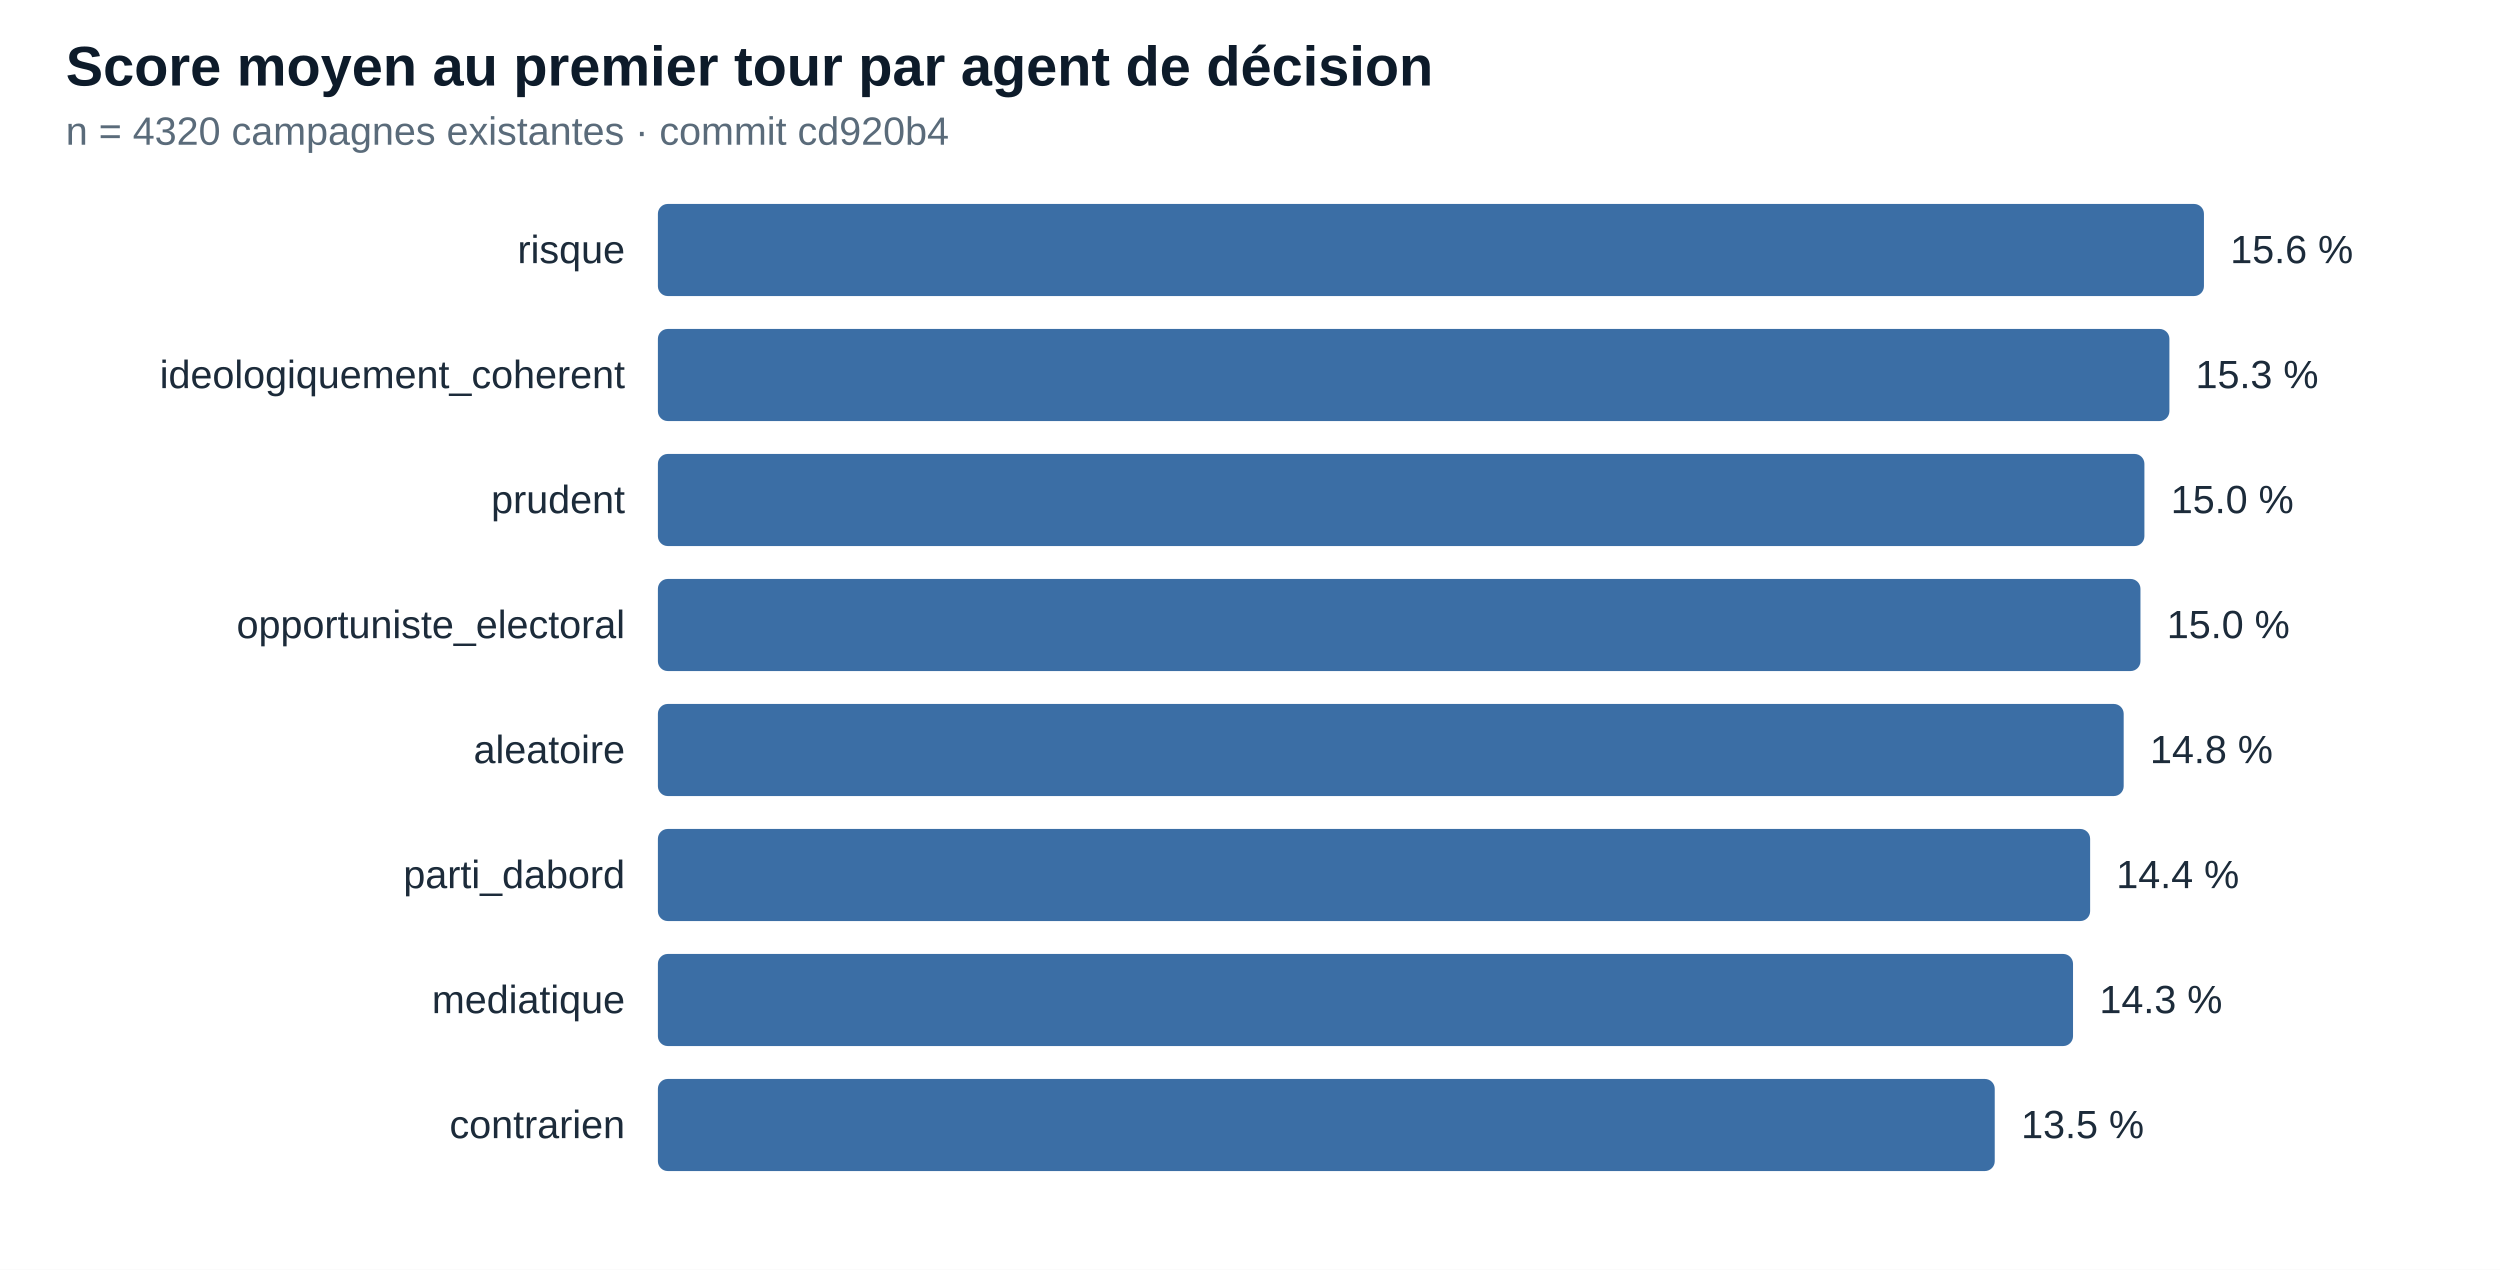
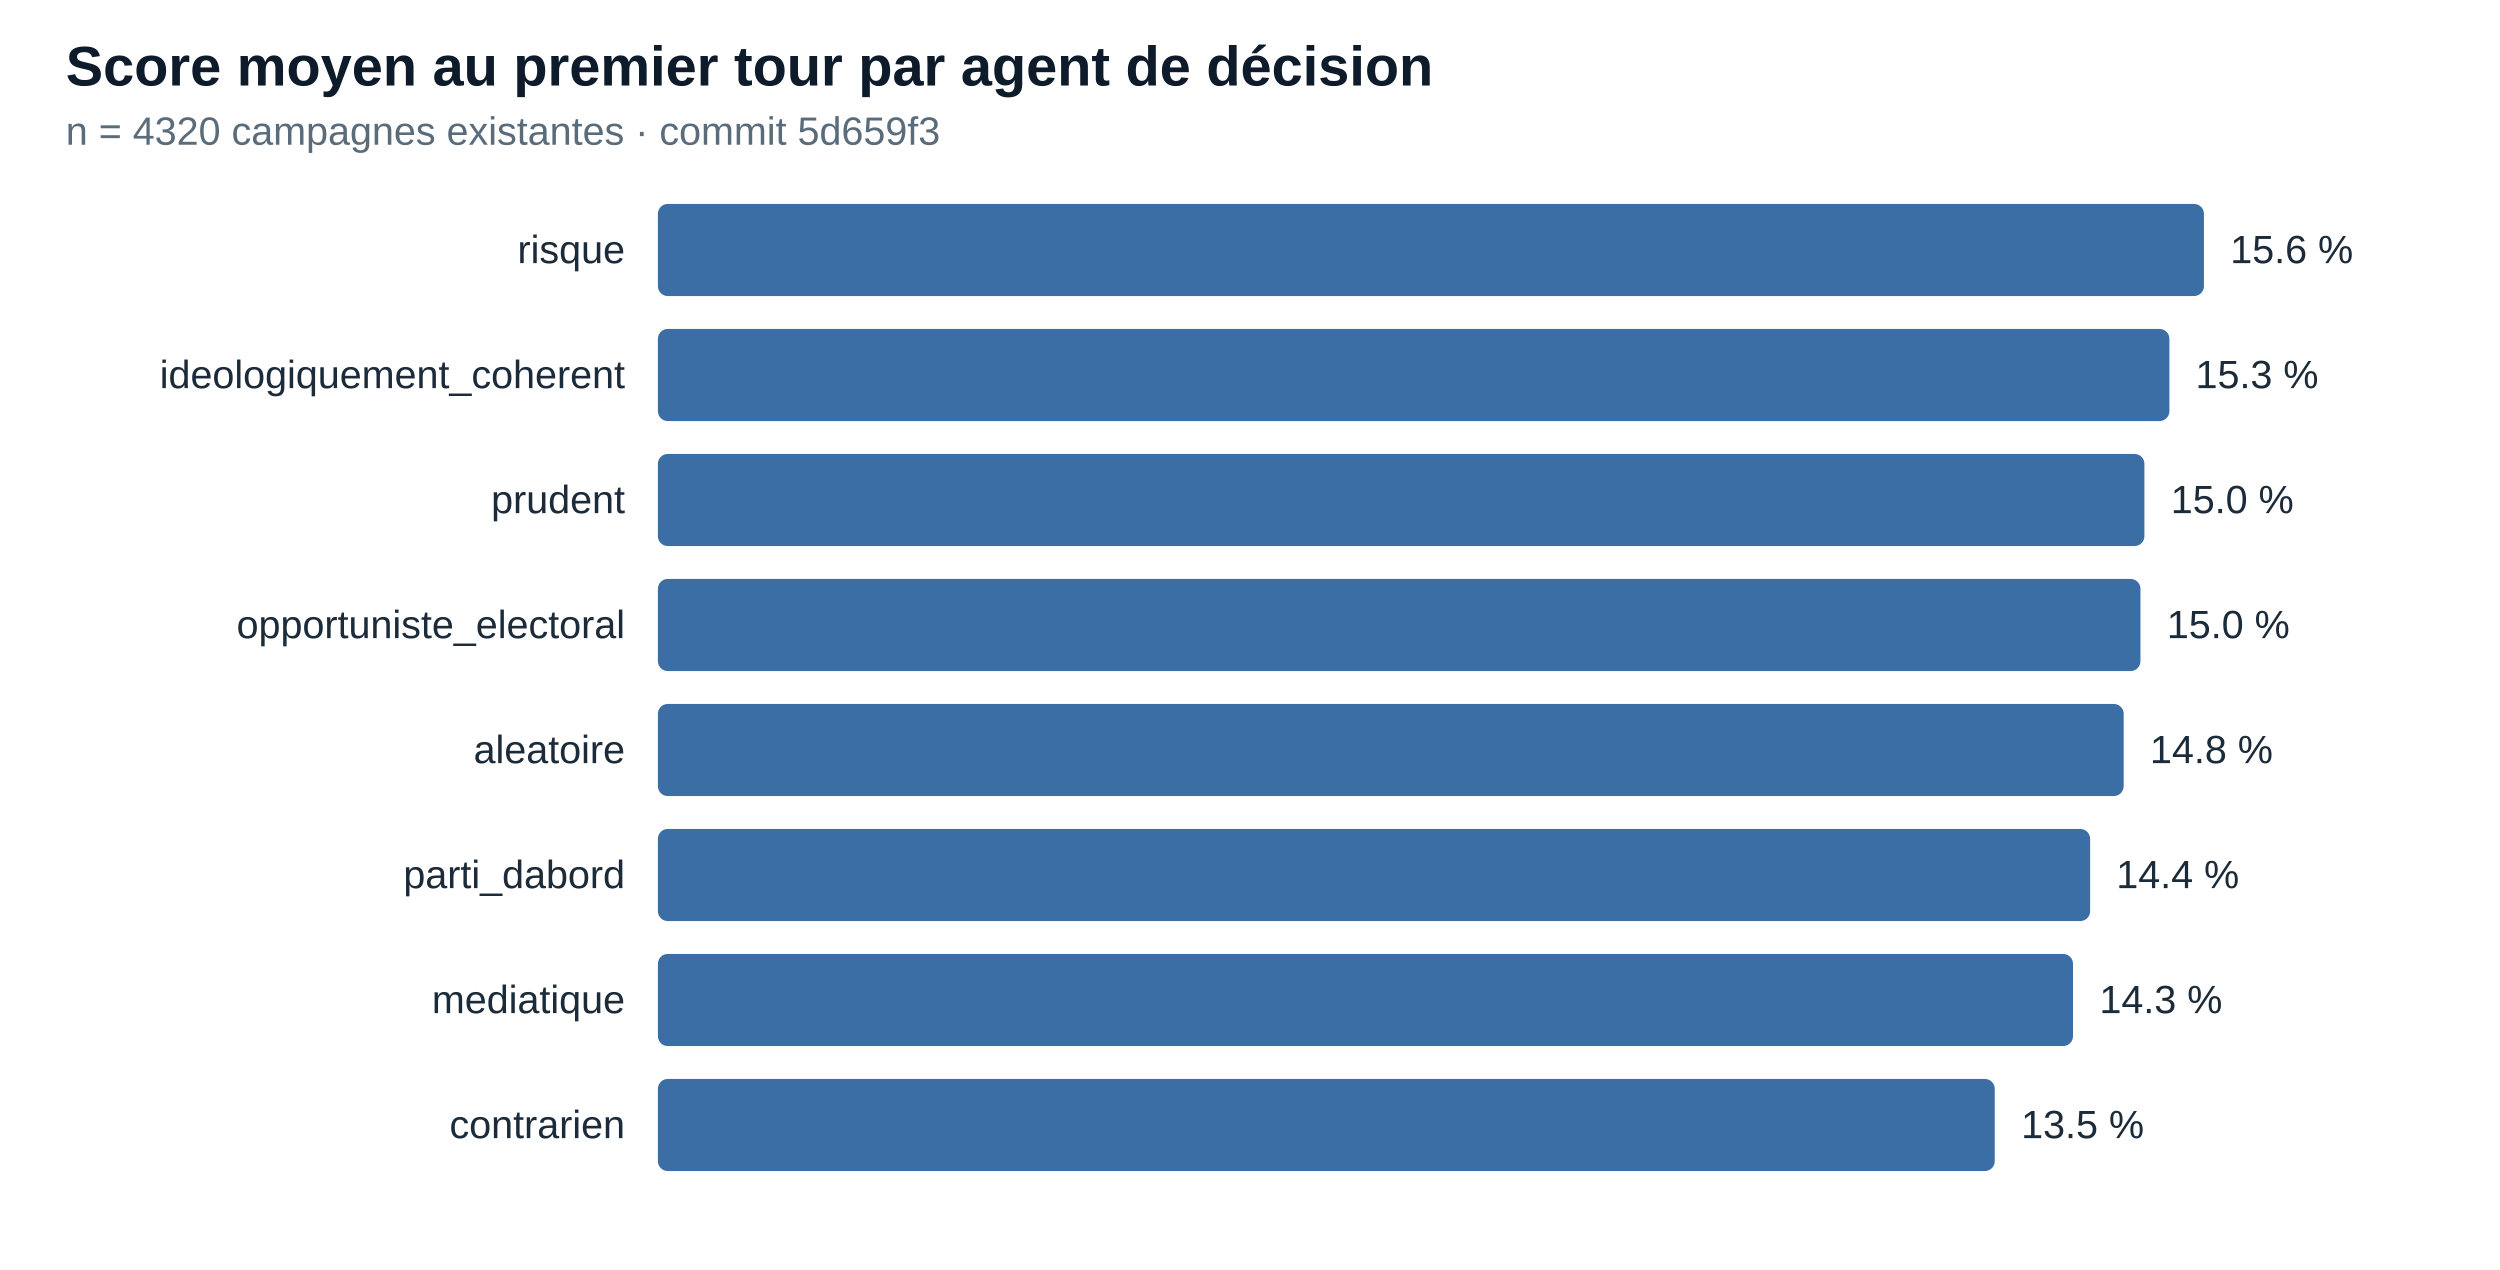
<svg xmlns="http://www.w3.org/2000/svg" width="760" height="386" viewBox="0 0 760 386">
  <rect width="760" height="386" fill="#ffffff" />
  <text x="20" y="26" font-size="17" font-weight="700" fill="#0d1b2a" style="font-family:Arial,Helvetica,sans-serif">Score moyen au premier tour par agent de décision</text>
-   <text x="20" y="44" font-size="12" fill="#5a6b7a" style="font-family:Arial,Helvetica,sans-serif">n = 4320 campagnes existantes · commit cd920b4</text>
+   <text x="20" y="44" font-size="12" fill="#5a6b7a" style="font-family:Arial,Helvetica,sans-serif">n = 4320 campagnes existantes · commit 5d659f3</text>
  <text x="190" y="80" text-anchor="end" font-size="12" fill="#1c2b3a" style="font-family:Arial,Helvetica,sans-serif">risque</text>
  <rect x="200" y="62" width="470.0" height="28" fill="#3b6ea5" rx="3" />
  <text x="678" y="80" font-size="12" fill="#1c2b3a" style="font-family:Arial,Helvetica,sans-serif">15.6 %</text>
  <text x="190" y="118" text-anchor="end" font-size="12" fill="#1c2b3a" style="font-family:Arial,Helvetica,sans-serif">ideologiquement_coherent</text>
  <rect x="200" y="100" width="459.5" height="28" fill="#3b6ea5" rx="3" />
  <text x="667.455" y="118" font-size="12" fill="#1c2b3a" style="font-family:Arial,Helvetica,sans-serif">15.3 %</text>
  <text x="190" y="156" text-anchor="end" font-size="12" fill="#1c2b3a" style="font-family:Arial,Helvetica,sans-serif">prudent</text>
  <rect x="200" y="138" width="451.9" height="28" fill="#3b6ea5" rx="3" />
  <text x="659.923" y="156" font-size="12" fill="#1c2b3a" style="font-family:Arial,Helvetica,sans-serif">15.0 %</text>
  <text x="190" y="194" text-anchor="end" font-size="12" fill="#1c2b3a" style="font-family:Arial,Helvetica,sans-serif">opportuniste_electoral</text>
  <rect x="200" y="176" width="450.7" height="28" fill="#3b6ea5" rx="3" />
  <text x="658.718" y="194" font-size="12" fill="#1c2b3a" style="font-family:Arial,Helvetica,sans-serif">15.0 %</text>
  <text x="190" y="232" text-anchor="end" font-size="12" fill="#1c2b3a" style="font-family:Arial,Helvetica,sans-serif">aleatoire</text>
  <rect x="200" y="214" width="445.6" height="28" fill="#3b6ea5" rx="3" />
  <text x="653.596" y="232" font-size="12" fill="#1c2b3a" style="font-family:Arial,Helvetica,sans-serif">14.8 %</text>
  <text x="190" y="270" text-anchor="end" font-size="12" fill="#1c2b3a" style="font-family:Arial,Helvetica,sans-serif">parti_dabord</text>
  <rect x="200" y="252" width="435.4" height="28" fill="#3b6ea5" rx="3" />
  <text x="643.353" y="270" font-size="12" fill="#1c2b3a" style="font-family:Arial,Helvetica,sans-serif">14.4 %</text>
  <text x="190" y="308" text-anchor="end" font-size="12" fill="#1c2b3a" style="font-family:Arial,Helvetica,sans-serif">mediatique</text>
  <rect x="200" y="290" width="430.2" height="28" fill="#3b6ea5" rx="3" />
  <text x="638.231" y="308" font-size="12" fill="#1c2b3a" style="font-family:Arial,Helvetica,sans-serif">14.3 %</text>
  <text x="190" y="346" text-anchor="end" font-size="12" fill="#1c2b3a" style="font-family:Arial,Helvetica,sans-serif">contrarien</text>
  <rect x="200" y="328" width="406.4" height="28" fill="#3b6ea5" rx="3" />
  <text x="614.429" y="346" font-size="12" fill="#1c2b3a" style="font-family:Arial,Helvetica,sans-serif">13.5 %</text>
</svg>
